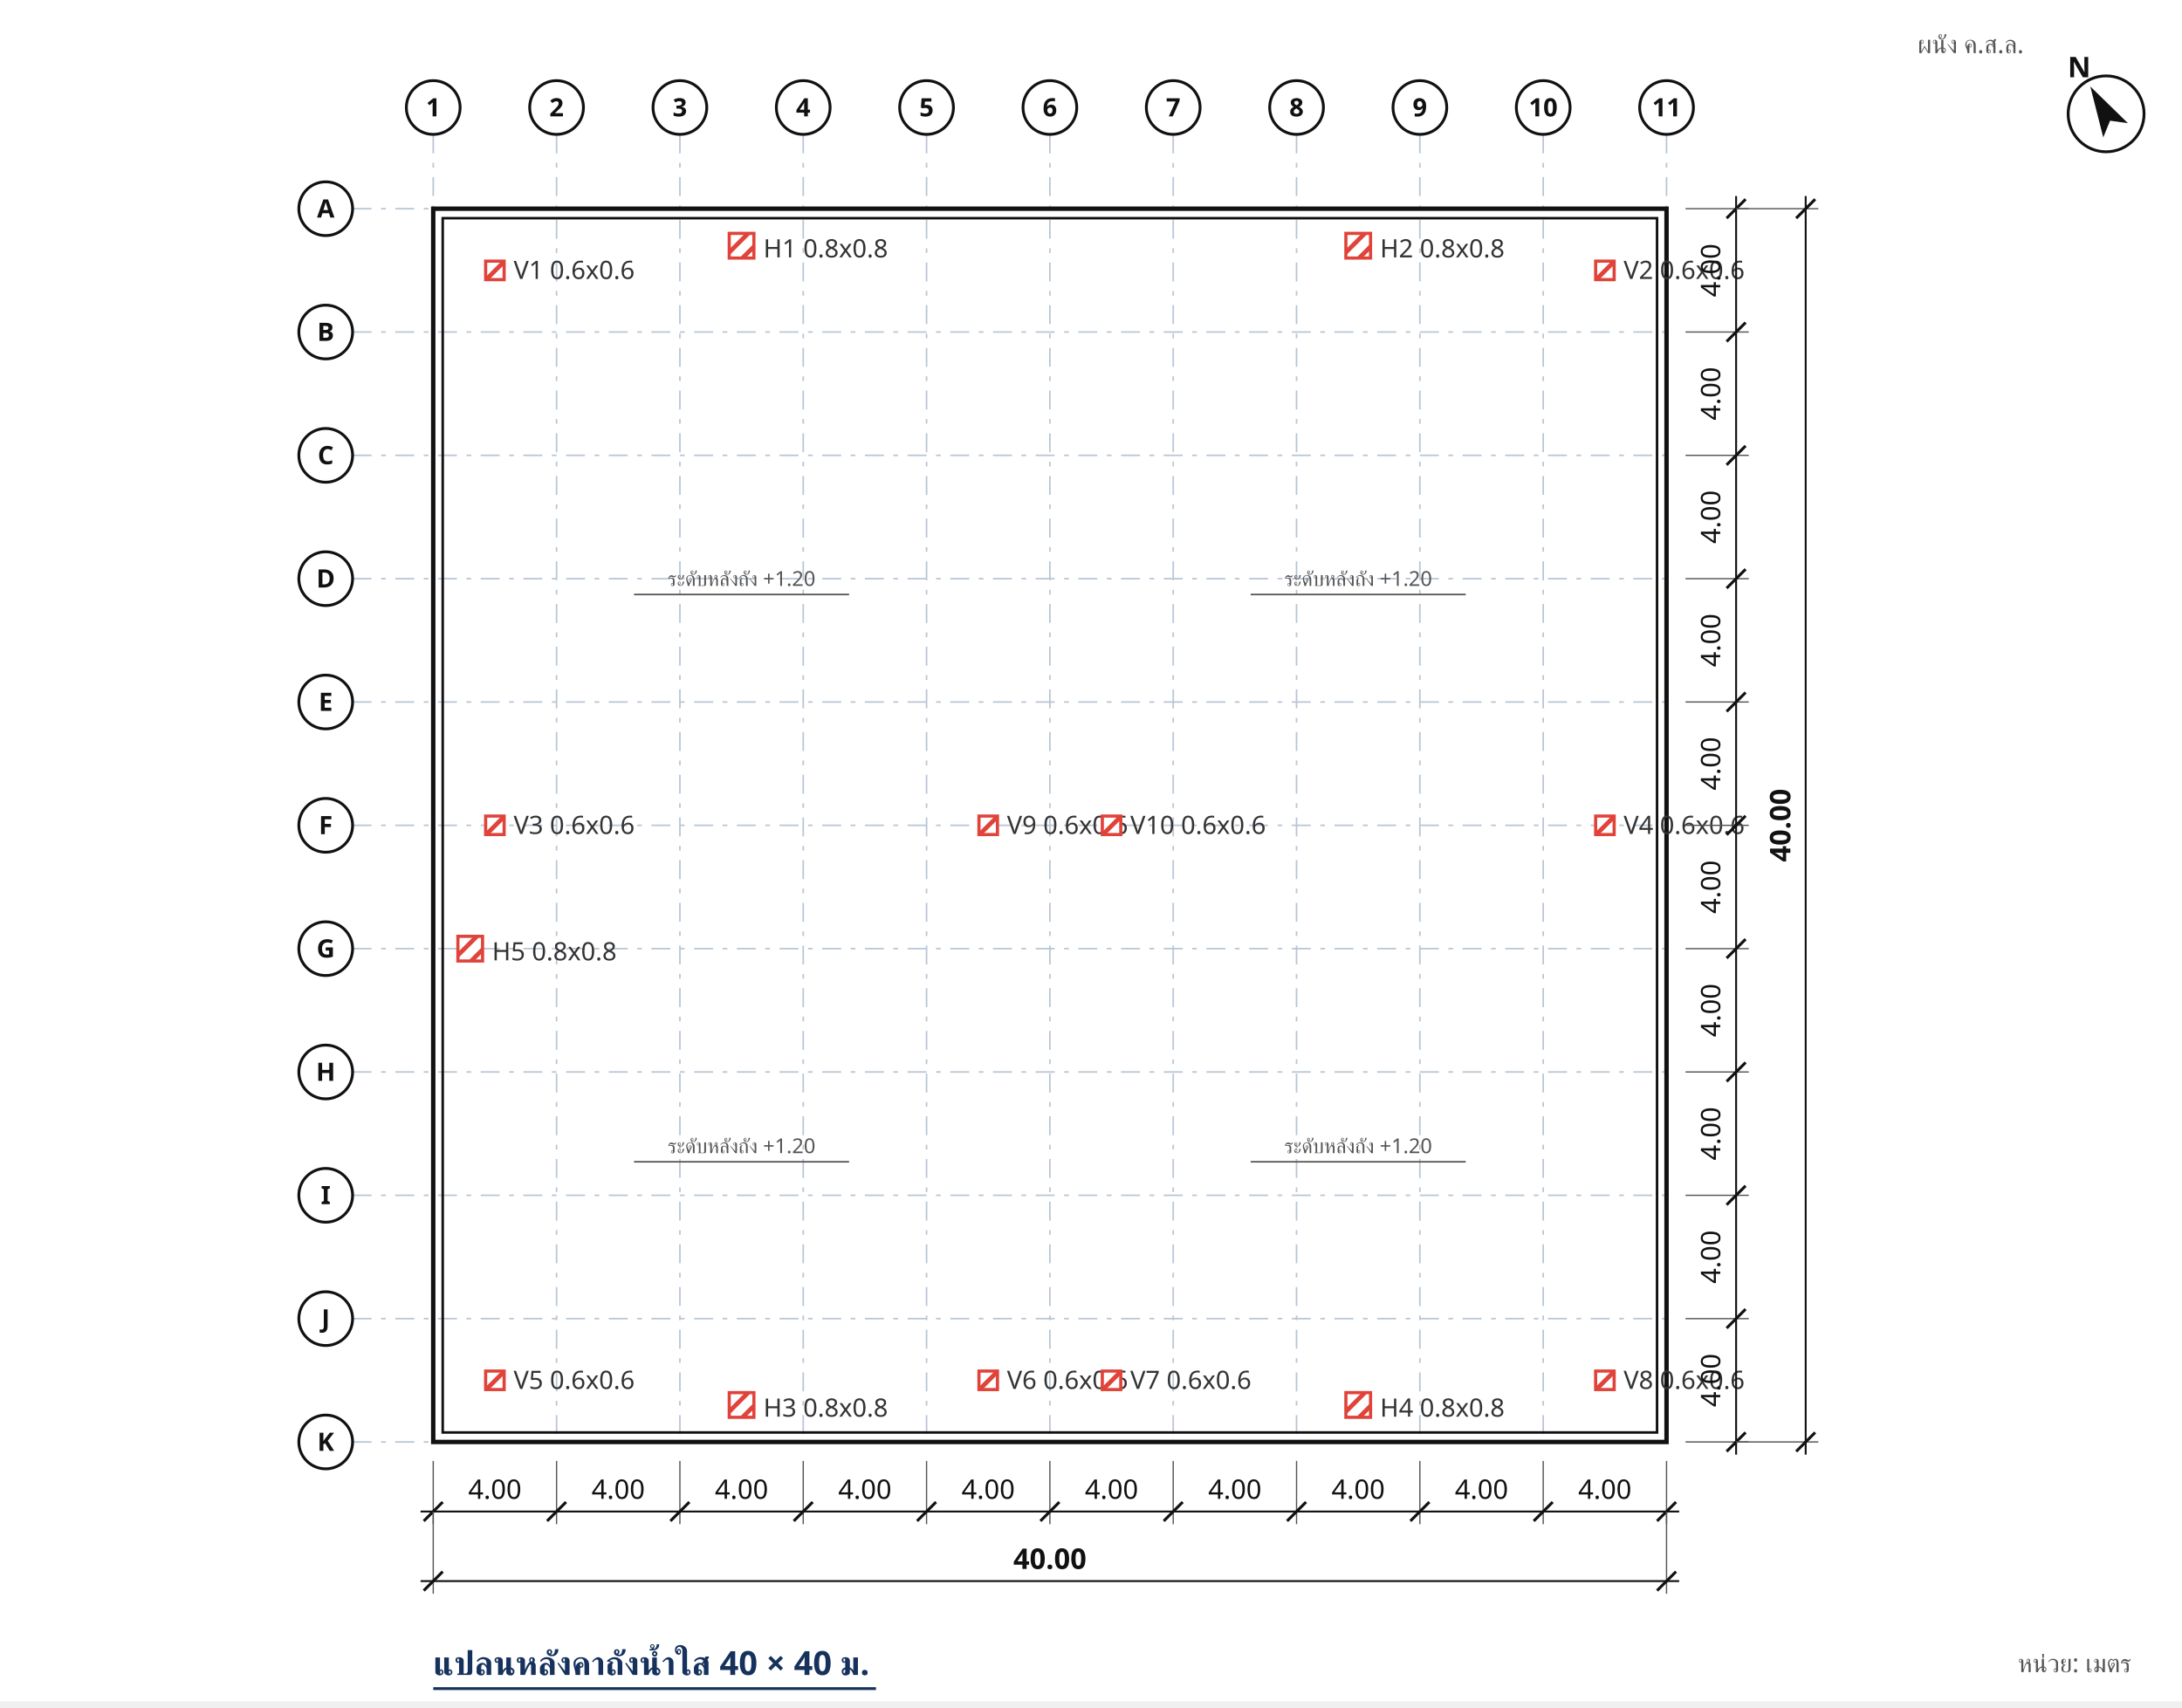
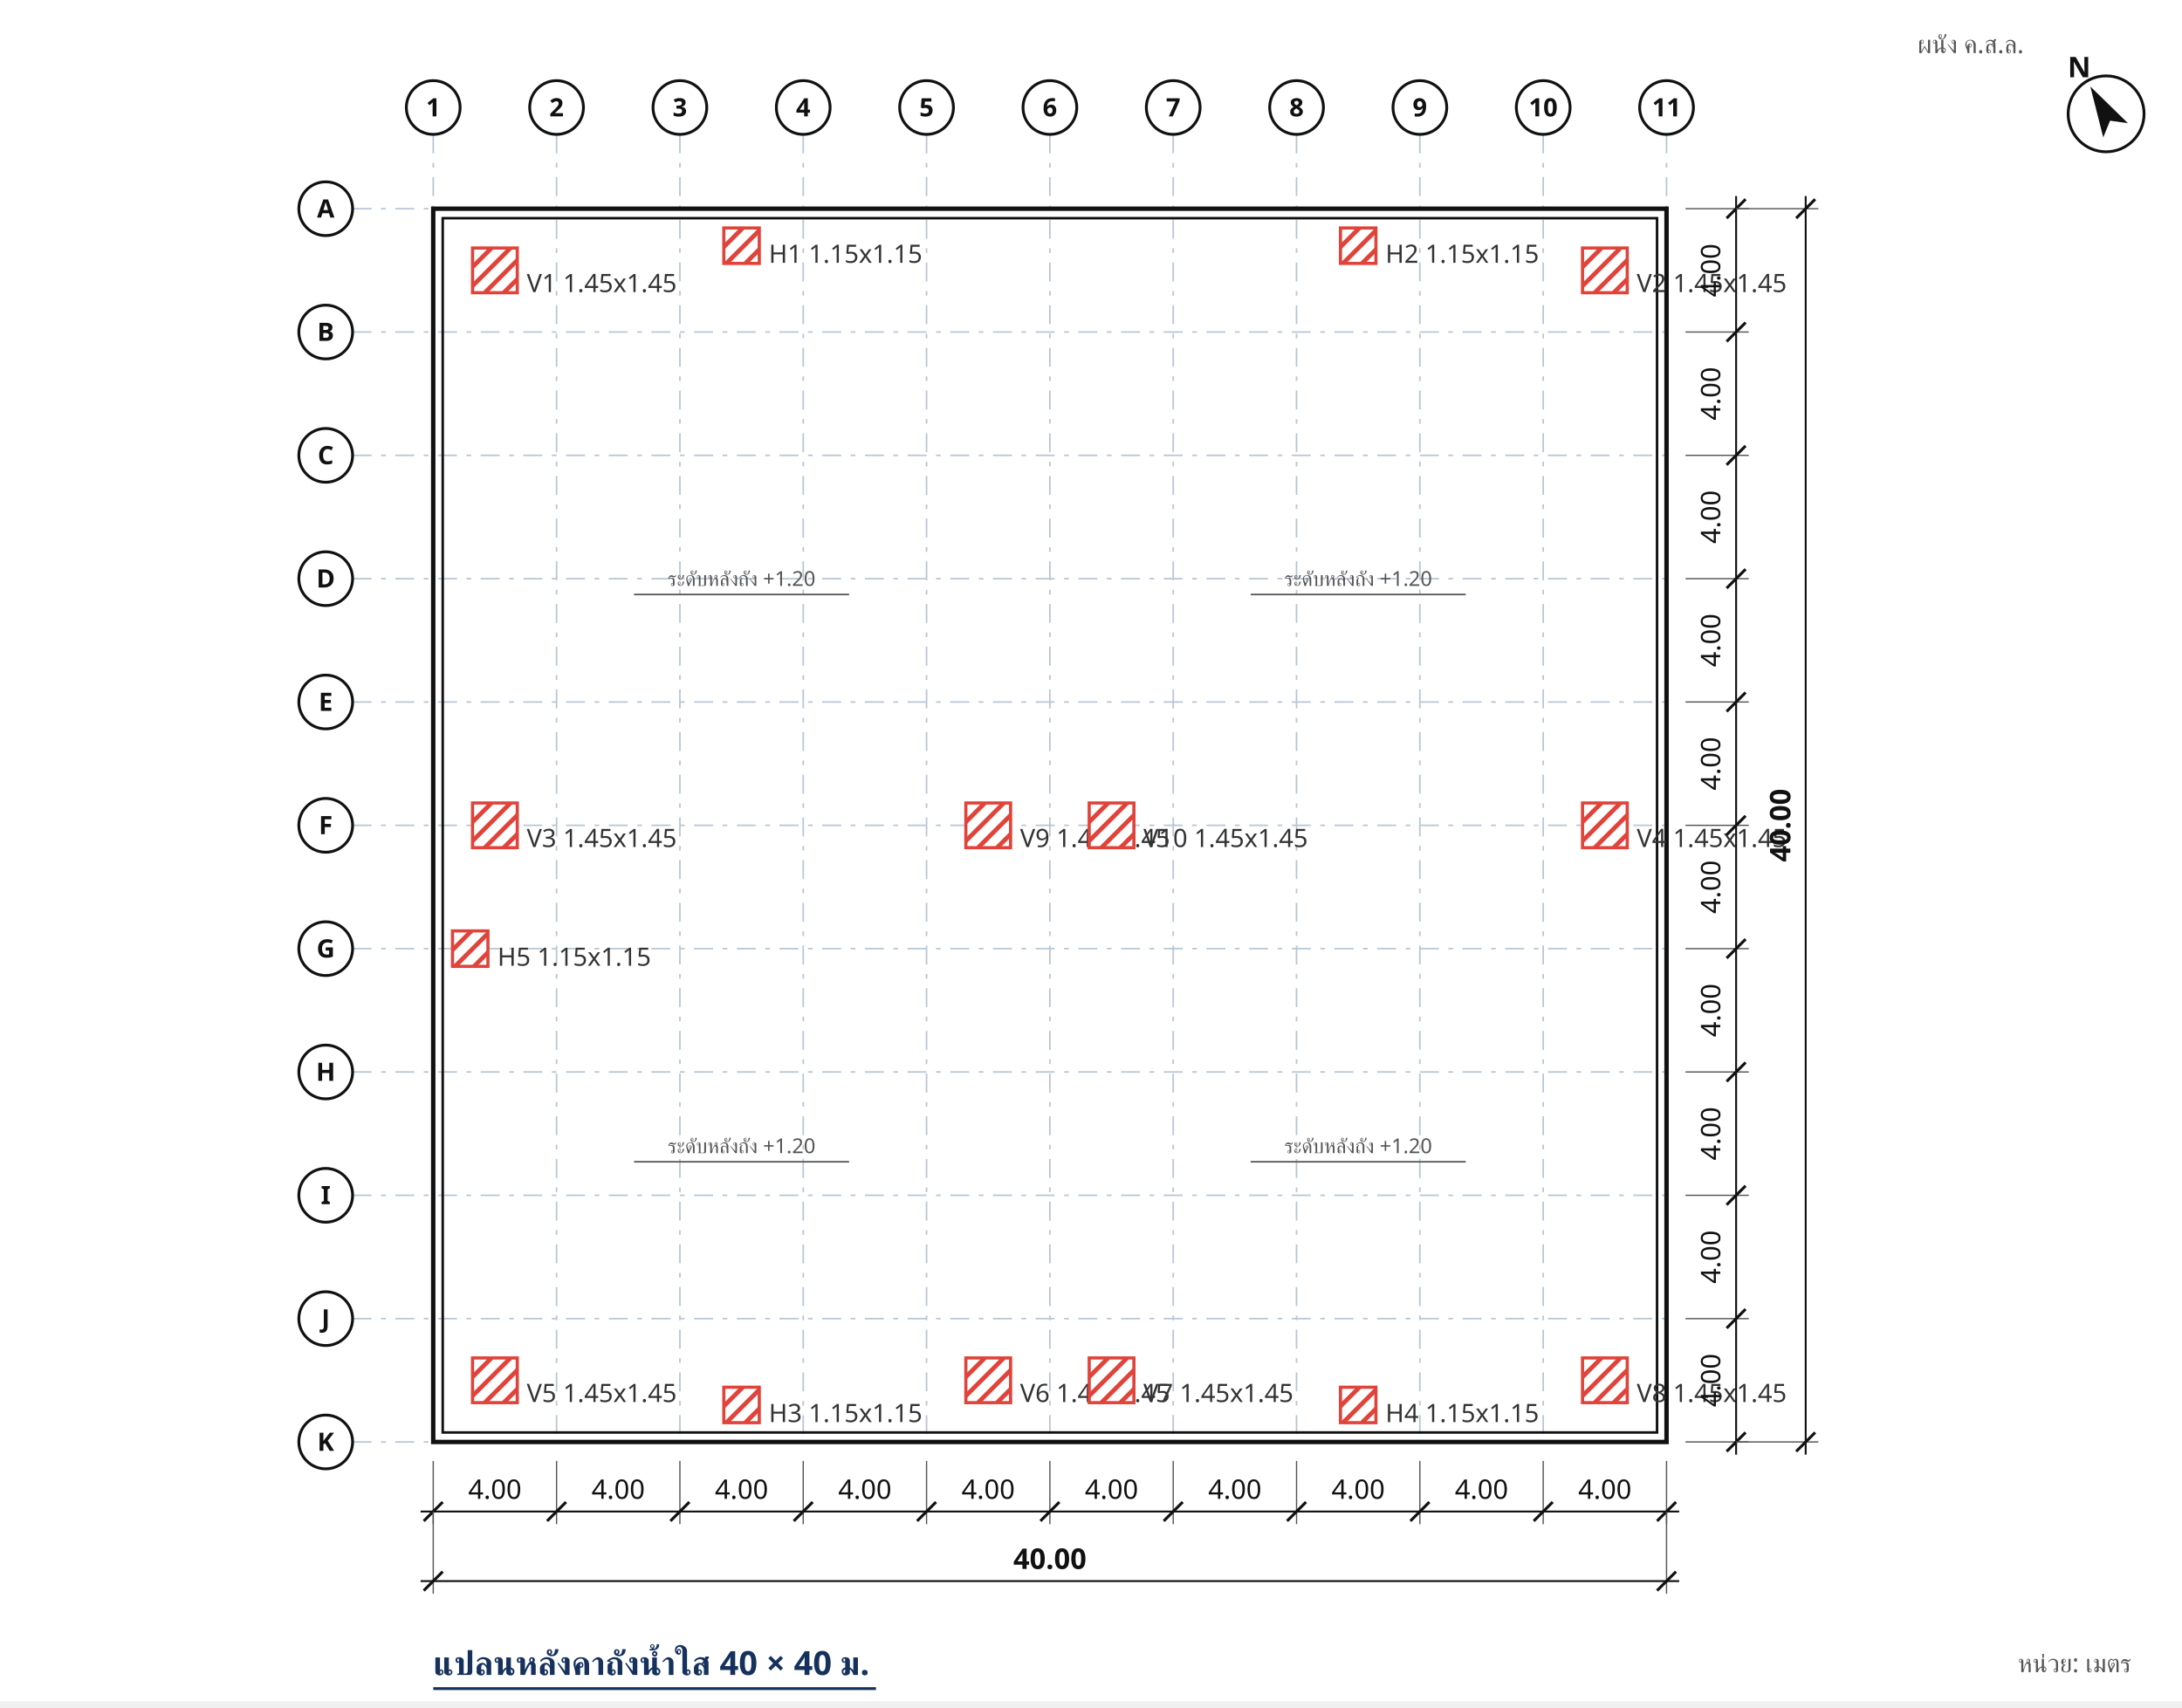
<svg xmlns="http://www.w3.org/2000/svg" width="690" height="540" viewBox="0 0 690 540" font-family="Sarabun, Tahoma, sans-serif">
  <rect x="0" y="0" width="690" height="538" fill="#FFFFFF" stroke="none" stroke-width="1" />
  <line x1="137" y1="42.5" x2="137" y2="456" stroke="#B9C6D6" stroke-width="0.5" stroke-dasharray="6 3 1.5 3" />
  <circle cx="137" cy="34" r="8.5" fill="#FFFFFF" stroke="#111111" stroke-width="0.9" />
  <text x="137" y="36.8" font-size="8" fill="#111111" text-anchor="middle" font-weight="bold">1</text>
  <line x1="176" y1="42.5" x2="176" y2="456" stroke="#B9C6D6" stroke-width="0.5" stroke-dasharray="6 3 1.5 3" />
  <circle cx="176" cy="34" r="8.5" fill="#FFFFFF" stroke="#111111" stroke-width="0.9" />
  <text x="176" y="36.8" font-size="8" fill="#111111" text-anchor="middle" font-weight="bold">2</text>
  <line x1="215" y1="42.5" x2="215" y2="456" stroke="#B9C6D6" stroke-width="0.5" stroke-dasharray="6 3 1.5 3" />
  <circle cx="215" cy="34" r="8.5" fill="#FFFFFF" stroke="#111111" stroke-width="0.9" />
  <text x="215" y="36.8" font-size="8" fill="#111111" text-anchor="middle" font-weight="bold">3</text>
  <line x1="254" y1="42.5" x2="254" y2="456" stroke="#B9C6D6" stroke-width="0.5" stroke-dasharray="6 3 1.5 3" />
  <circle cx="254" cy="34" r="8.5" fill="#FFFFFF" stroke="#111111" stroke-width="0.9" />
  <text x="254" y="36.8" font-size="8" fill="#111111" text-anchor="middle" font-weight="bold">4</text>
  <line x1="293" y1="42.5" x2="293" y2="456" stroke="#B9C6D6" stroke-width="0.5" stroke-dasharray="6 3 1.5 3" />
  <circle cx="293" cy="34" r="8.5" fill="#FFFFFF" stroke="#111111" stroke-width="0.9" />
  <text x="293" y="36.8" font-size="8" fill="#111111" text-anchor="middle" font-weight="bold">5</text>
  <line x1="332" y1="42.5" x2="332" y2="456" stroke="#B9C6D6" stroke-width="0.5" stroke-dasharray="6 3 1.5 3" />
  <circle cx="332" cy="34" r="8.5" fill="#FFFFFF" stroke="#111111" stroke-width="0.9" />
  <text x="332" y="36.8" font-size="8" fill="#111111" text-anchor="middle" font-weight="bold">6</text>
  <line x1="371" y1="42.5" x2="371" y2="456" stroke="#B9C6D6" stroke-width="0.5" stroke-dasharray="6 3 1.5 3" />
  <circle cx="371" cy="34" r="8.5" fill="#FFFFFF" stroke="#111111" stroke-width="0.9" />
  <text x="371" y="36.8" font-size="8" fill="#111111" text-anchor="middle" font-weight="bold">7</text>
  <line x1="410" y1="42.5" x2="410" y2="456" stroke="#B9C6D6" stroke-width="0.5" stroke-dasharray="6 3 1.5 3" />
  <circle cx="410" cy="34" r="8.5" fill="#FFFFFF" stroke="#111111" stroke-width="0.9" />
  <text x="410" y="36.8" font-size="8" fill="#111111" text-anchor="middle" font-weight="bold">8</text>
  <line x1="449" y1="42.5" x2="449" y2="456" stroke="#B9C6D6" stroke-width="0.5" stroke-dasharray="6 3 1.5 3" />
  <circle cx="449" cy="34" r="8.5" fill="#FFFFFF" stroke="#111111" stroke-width="0.9" />
  <text x="449" y="36.8" font-size="8" fill="#111111" text-anchor="middle" font-weight="bold">9</text>
  <line x1="488" y1="42.5" x2="488" y2="456" stroke="#B9C6D6" stroke-width="0.5" stroke-dasharray="6 3 1.5 3" />
  <circle cx="488" cy="34" r="8.5" fill="#FFFFFF" stroke="#111111" stroke-width="0.9" />
  <text x="488" y="36.8" font-size="8" fill="#111111" text-anchor="middle" font-weight="bold">10</text>
  <line x1="527" y1="42.5" x2="527" y2="456" stroke="#B9C6D6" stroke-width="0.5" stroke-dasharray="6 3 1.5 3" />
  <circle cx="527" cy="34" r="8.5" fill="#FFFFFF" stroke="#111111" stroke-width="0.9" />
  <text x="527" y="36.8" font-size="8" fill="#111111" text-anchor="middle" font-weight="bold">11</text>
  <line x1="111.5" y1="66" x2="527" y2="66" stroke="#B9C6D6" stroke-width="0.5" stroke-dasharray="6 3 1.5 3" />
  <circle cx="103" cy="66" r="8.5" fill="#FFFFFF" stroke="#111111" stroke-width="0.9" />
  <text x="103" y="68.8" font-size="8" fill="#111111" text-anchor="middle" font-weight="bold">A</text>
  <line x1="111.5" y1="105" x2="527" y2="105" stroke="#B9C6D6" stroke-width="0.5" stroke-dasharray="6 3 1.5 3" />
  <circle cx="103" cy="105" r="8.5" fill="#FFFFFF" stroke="#111111" stroke-width="0.9" />
  <text x="103" y="107.8" font-size="8" fill="#111111" text-anchor="middle" font-weight="bold">B</text>
  <line x1="111.5" y1="144" x2="527" y2="144" stroke="#B9C6D6" stroke-width="0.5" stroke-dasharray="6 3 1.5 3" />
  <circle cx="103" cy="144" r="8.5" fill="#FFFFFF" stroke="#111111" stroke-width="0.9" />
  <text x="103" y="146.8" font-size="8" fill="#111111" text-anchor="middle" font-weight="bold">C</text>
  <line x1="111.5" y1="183" x2="527" y2="183" stroke="#B9C6D6" stroke-width="0.5" stroke-dasharray="6 3 1.5 3" />
  <circle cx="103" cy="183" r="8.5" fill="#FFFFFF" stroke="#111111" stroke-width="0.9" />
  <text x="103" y="185.8" font-size="8" fill="#111111" text-anchor="middle" font-weight="bold">D</text>
  <line x1="111.5" y1="222" x2="527" y2="222" stroke="#B9C6D6" stroke-width="0.5" stroke-dasharray="6 3 1.5 3" />
  <circle cx="103" cy="222" r="8.5" fill="#FFFFFF" stroke="#111111" stroke-width="0.9" />
  <text x="103" y="224.8" font-size="8" fill="#111111" text-anchor="middle" font-weight="bold">E</text>
  <line x1="111.5" y1="261" x2="527" y2="261" stroke="#B9C6D6" stroke-width="0.5" stroke-dasharray="6 3 1.5 3" />
  <circle cx="103" cy="261" r="8.5" fill="#FFFFFF" stroke="#111111" stroke-width="0.9" />
  <text x="103" y="263.8" font-size="8" fill="#111111" text-anchor="middle" font-weight="bold">F</text>
  <line x1="111.5" y1="300" x2="527" y2="300" stroke="#B9C6D6" stroke-width="0.5" stroke-dasharray="6 3 1.5 3" />
  <circle cx="103" cy="300" r="8.5" fill="#FFFFFF" stroke="#111111" stroke-width="0.9" />
  <text x="103" y="302.8" font-size="8" fill="#111111" text-anchor="middle" font-weight="bold">G</text>
  <line x1="111.5" y1="339" x2="527" y2="339" stroke="#B9C6D6" stroke-width="0.5" stroke-dasharray="6 3 1.5 3" />
  <circle cx="103" cy="339" r="8.5" fill="#FFFFFF" stroke="#111111" stroke-width="0.9" />
  <text x="103" y="341.8" font-size="8" fill="#111111" text-anchor="middle" font-weight="bold">H</text>
  <line x1="111.5" y1="378" x2="527" y2="378" stroke="#B9C6D6" stroke-width="0.5" stroke-dasharray="6 3 1.5 3" />
  <circle cx="103" cy="378" r="8.5" fill="#FFFFFF" stroke="#111111" stroke-width="0.9" />
  <text x="103" y="380.8" font-size="8" fill="#111111" text-anchor="middle" font-weight="bold">I</text>
  <line x1="111.5" y1="417" x2="527" y2="417" stroke="#B9C6D6" stroke-width="0.5" stroke-dasharray="6 3 1.5 3" />
  <circle cx="103" cy="417" r="8.5" fill="#FFFFFF" stroke="#111111" stroke-width="0.9" />
  <text x="103" y="419.8" font-size="8" fill="#111111" text-anchor="middle" font-weight="bold">J</text>
  <line x1="111.5" y1="456" x2="527" y2="456" stroke="#B9C6D6" stroke-width="0.5" stroke-dasharray="6 3 1.5 3" />
  <circle cx="103" cy="456" r="8.5" fill="#FFFFFF" stroke="#111111" stroke-width="0.9" />
  <text x="103" y="458.8" font-size="8" fill="#111111" text-anchor="middle" font-weight="bold">K</text>
  <rect x="137" y="66" width="390" height="390" fill="none" stroke="#111111" stroke-width="1.4" />
  <rect x="140" y="69" width="384" height="384" fill="none" stroke="#111111" stroke-width="0.8" />
  <line x1="200.5" y1="188" x2="268.5" y2="188" stroke="#555555" stroke-width="0.5" />
  <text x="234.5" y="185.28" font-size="6.5" fill="#555555" text-anchor="middle">ระดับหลังถัง +1.20</text>
  <line x1="395.5" y1="188" x2="463.5" y2="188" stroke="#555555" stroke-width="0.5" />
  <text x="429.5" y="185.28" font-size="6.5" fill="#555555" text-anchor="middle">ระดับหลังถัง +1.20</text>
  <line x1="200.5" y1="367.4" x2="268.5" y2="367.4" stroke="#555555" stroke-width="0.5" />
  <text x="234.5" y="364.67" font-size="6.5" fill="#555555" text-anchor="middle">ระดับหลังถัง +1.20</text>
  <line x1="395.5" y1="367.4" x2="463.5" y2="367.4" stroke="#555555" stroke-width="0.5" />
  <text x="429.5" y="364.67" font-size="6.5" fill="#555555" text-anchor="middle">ระดับหลังถัง +1.20</text>
-   <rect x="153.57" y="82.58" width="5.85" height="5.85" fill="#FFFFFF" stroke="none" stroke-width="1" />
+   <rect x="149.43" y="78.43" width="14.14" height="14.14" fill="#FFFFFF" stroke="none" stroke-width="1" />
  <clipPath id="h1">
-     <rect x="153.57" y="82.58" width="5.85" height="5.85" />
+     <rect x="149.43" y="78.43" width="14.14" height="14.14" />
  </clipPath>
  <g clip-path="url(#h1)">
-     <line x1="147.72" y1="88.42" x2="153.57" y2="82.58" stroke="#E0433A" stroke-width="1.4" />
-     <line x1="153.72" y1="88.42" x2="159.57" y2="82.58" stroke="#E0433A" stroke-width="1.4" />
-   </g>
-   <rect x="153.57" y="82.58" width="5.85" height="5.85" fill="none" stroke="#E0433A" stroke-width="1" />
-   <text x="162.42" y="88.22" font-size="8" fill="#333333" text-anchor="start">V1 0.6x0.6</text>
-   <rect x="504.58" y="82.58" width="5.85" height="5.85" fill="#FFFFFF" stroke="none" stroke-width="1" />
+     <line x1="135.29" y1="92.57" x2="149.43" y2="78.43" stroke="#E0433A" stroke-width="1.4" />
+     <line x1="141.29" y1="92.57" x2="155.43" y2="78.43" stroke="#E0433A" stroke-width="1.4" />
+     <line x1="147.29" y1="92.57" x2="161.43" y2="78.43" stroke="#E0433A" stroke-width="1.4" />
+     <line x1="153.29" y1="92.57" x2="167.43" y2="78.43" stroke="#E0433A" stroke-width="1.4" />
+     <line x1="159.29" y1="92.57" x2="173.43" y2="78.43" stroke="#E0433A" stroke-width="1.4" />
+   </g>
+   <rect x="149.43" y="78.43" width="14.14" height="14.14" fill="none" stroke="#E0433A" stroke-width="1" />
+   <text x="166.57" y="92.37" font-size="8" fill="#333333" text-anchor="start">V1 1.45x1.45</text>
+   <rect x="500.43" y="78.43" width="14.14" height="14.14" fill="#FFFFFF" stroke="none" stroke-width="1" />
  <clipPath id="h2">
-     <rect x="504.58" y="82.58" width="5.85" height="5.85" />
+     <rect x="500.43" y="78.43" width="14.14" height="14.14" />
  </clipPath>
  <g clip-path="url(#h2)">
-     <line x1="498.73" y1="88.42" x2="504.58" y2="82.58" stroke="#E0433A" stroke-width="1.4" />
-     <line x1="504.73" y1="88.42" x2="510.58" y2="82.58" stroke="#E0433A" stroke-width="1.4" />
-   </g>
-   <rect x="504.58" y="82.58" width="5.85" height="5.85" fill="none" stroke="#E0433A" stroke-width="1" />
-   <text x="513.43" y="88.22" font-size="8" fill="#333333" text-anchor="start">V2 0.6x0.6</text>
-   <rect x="153.57" y="258.07" width="5.85" height="5.85" fill="#FFFFFF" stroke="none" stroke-width="1" />
+     <line x1="486.29" y1="92.57" x2="500.43" y2="78.43" stroke="#E0433A" stroke-width="1.4" />
+     <line x1="492.29" y1="92.57" x2="506.43" y2="78.43" stroke="#E0433A" stroke-width="1.4" />
+     <line x1="498.29" y1="92.57" x2="512.43" y2="78.43" stroke="#E0433A" stroke-width="1.4" />
+     <line x1="504.29" y1="92.57" x2="518.43" y2="78.43" stroke="#E0433A" stroke-width="1.4" />
+     <line x1="510.29" y1="92.57" x2="524.43" y2="78.43" stroke="#E0433A" stroke-width="1.4" />
+   </g>
+   <rect x="500.43" y="78.43" width="14.14" height="14.14" fill="none" stroke="#E0433A" stroke-width="1" />
+   <text x="517.57" y="92.37" font-size="8" fill="#333333" text-anchor="start">V2 1.45x1.45</text>
+   <rect x="149.43" y="253.93" width="14.14" height="14.14" fill="#FFFFFF" stroke="none" stroke-width="1" />
  <clipPath id="h3">
-     <rect x="153.57" y="258.07" width="5.85" height="5.85" />
+     <rect x="149.43" y="253.93" width="14.14" height="14.14" />
  </clipPath>
  <g clip-path="url(#h3)">
-     <line x1="147.72" y1="263.93" x2="153.57" y2="258.07" stroke="#E0433A" stroke-width="1.4" />
-     <line x1="153.72" y1="263.93" x2="159.57" y2="258.07" stroke="#E0433A" stroke-width="1.4" />
-   </g>
-   <rect x="153.57" y="258.07" width="5.85" height="5.85" fill="none" stroke="#E0433A" stroke-width="1" />
-   <text x="162.42" y="263.73" font-size="8" fill="#333333" text-anchor="start">V3 0.6x0.6</text>
-   <rect x="504.58" y="258.07" width="5.85" height="5.85" fill="#FFFFFF" stroke="none" stroke-width="1" />
+     <line x1="135.29" y1="268.07" x2="149.43" y2="253.93" stroke="#E0433A" stroke-width="1.4" />
+     <line x1="141.29" y1="268.07" x2="155.43" y2="253.93" stroke="#E0433A" stroke-width="1.4" />
+     <line x1="147.29" y1="268.07" x2="161.43" y2="253.93" stroke="#E0433A" stroke-width="1.4" />
+     <line x1="153.29" y1="268.07" x2="167.43" y2="253.93" stroke="#E0433A" stroke-width="1.4" />
+     <line x1="159.29" y1="268.07" x2="173.43" y2="253.93" stroke="#E0433A" stroke-width="1.4" />
+   </g>
+   <rect x="149.43" y="253.93" width="14.14" height="14.14" fill="none" stroke="#E0433A" stroke-width="1" />
+   <text x="166.57" y="267.87" font-size="8" fill="#333333" text-anchor="start">V3 1.45x1.45</text>
+   <rect x="500.43" y="253.93" width="14.14" height="14.14" fill="#FFFFFF" stroke="none" stroke-width="1" />
  <clipPath id="h4">
-     <rect x="504.58" y="258.07" width="5.85" height="5.85" />
+     <rect x="500.43" y="253.93" width="14.14" height="14.14" />
  </clipPath>
  <g clip-path="url(#h4)">
-     <line x1="498.73" y1="263.93" x2="504.58" y2="258.07" stroke="#E0433A" stroke-width="1.4" />
-     <line x1="504.73" y1="263.93" x2="510.58" y2="258.07" stroke="#E0433A" stroke-width="1.4" />
-   </g>
-   <rect x="504.58" y="258.07" width="5.85" height="5.85" fill="none" stroke="#E0433A" stroke-width="1" />
-   <text x="513.43" y="263.73" font-size="8" fill="#333333" text-anchor="start">V4 0.6x0.6</text>
-   <rect x="153.57" y="433.58" width="5.85" height="5.85" fill="#FFFFFF" stroke="none" stroke-width="1" />
+     <line x1="486.29" y1="268.07" x2="500.43" y2="253.93" stroke="#E0433A" stroke-width="1.4" />
+     <line x1="492.29" y1="268.07" x2="506.43" y2="253.93" stroke="#E0433A" stroke-width="1.4" />
+     <line x1="498.29" y1="268.07" x2="512.43" y2="253.93" stroke="#E0433A" stroke-width="1.4" />
+     <line x1="504.29" y1="268.07" x2="518.43" y2="253.93" stroke="#E0433A" stroke-width="1.4" />
+     <line x1="510.29" y1="268.07" x2="524.43" y2="253.93" stroke="#E0433A" stroke-width="1.4" />
+   </g>
+   <rect x="500.43" y="253.93" width="14.14" height="14.14" fill="none" stroke="#E0433A" stroke-width="1" />
+   <text x="517.57" y="267.87" font-size="8" fill="#333333" text-anchor="start">V4 1.45x1.45</text>
+   <rect x="149.43" y="429.43" width="14.14" height="14.14" fill="#FFFFFF" stroke="none" stroke-width="1" />
  <clipPath id="h5">
-     <rect x="153.57" y="433.58" width="5.85" height="5.85" />
+     <rect x="149.43" y="429.43" width="14.14" height="14.14" />
  </clipPath>
  <g clip-path="url(#h5)">
-     <line x1="147.72" y1="439.43" x2="153.57" y2="433.58" stroke="#E0433A" stroke-width="1.4" />
-     <line x1="153.72" y1="439.43" x2="159.57" y2="433.58" stroke="#E0433A" stroke-width="1.4" />
-   </g>
-   <rect x="153.57" y="433.58" width="5.85" height="5.85" fill="none" stroke="#E0433A" stroke-width="1" />
-   <text x="162.42" y="439.23" font-size="8" fill="#333333" text-anchor="start">V5 0.6x0.6</text>
-   <rect x="309.57" y="433.58" width="5.85" height="5.85" fill="#FFFFFF" stroke="none" stroke-width="1" />
+     <line x1="135.29" y1="443.57" x2="149.43" y2="429.43" stroke="#E0433A" stroke-width="1.4" />
+     <line x1="141.29" y1="443.57" x2="155.43" y2="429.43" stroke="#E0433A" stroke-width="1.4" />
+     <line x1="147.29" y1="443.57" x2="161.43" y2="429.43" stroke="#E0433A" stroke-width="1.4" />
+     <line x1="153.29" y1="443.57" x2="167.43" y2="429.43" stroke="#E0433A" stroke-width="1.4" />
+     <line x1="159.29" y1="443.57" x2="173.43" y2="429.43" stroke="#E0433A" stroke-width="1.4" />
+   </g>
+   <rect x="149.43" y="429.43" width="14.14" height="14.14" fill="none" stroke="#E0433A" stroke-width="1" />
+   <text x="166.57" y="443.37" font-size="8" fill="#333333" text-anchor="start">V5 1.45x1.45</text>
+   <rect x="305.43" y="429.43" width="14.14" height="14.14" fill="#FFFFFF" stroke="none" stroke-width="1" />
  <clipPath id="h6">
-     <rect x="309.57" y="433.58" width="5.85" height="5.85" />
+     <rect x="305.43" y="429.43" width="14.14" height="14.14" />
  </clipPath>
  <g clip-path="url(#h6)">
-     <line x1="303.72" y1="439.43" x2="309.57" y2="433.58" stroke="#E0433A" stroke-width="1.4" />
-     <line x1="309.72" y1="439.43" x2="315.57" y2="433.58" stroke="#E0433A" stroke-width="1.4" />
-   </g>
-   <rect x="309.57" y="433.58" width="5.85" height="5.85" fill="none" stroke="#E0433A" stroke-width="1" />
-   <text x="318.43" y="439.23" font-size="8" fill="#333333" text-anchor="start">V6 0.6x0.6</text>
-   <rect x="348.57" y="433.58" width="5.85" height="5.85" fill="#FFFFFF" stroke="none" stroke-width="1" />
+     <line x1="291.29" y1="443.57" x2="305.43" y2="429.43" stroke="#E0433A" stroke-width="1.4" />
+     <line x1="297.29" y1="443.57" x2="311.43" y2="429.43" stroke="#E0433A" stroke-width="1.4" />
+     <line x1="303.29" y1="443.57" x2="317.43" y2="429.43" stroke="#E0433A" stroke-width="1.4" />
+     <line x1="309.29" y1="443.57" x2="323.43" y2="429.43" stroke="#E0433A" stroke-width="1.4" />
+     <line x1="315.29" y1="443.57" x2="329.43" y2="429.43" stroke="#E0433A" stroke-width="1.4" />
+   </g>
+   <rect x="305.43" y="429.43" width="14.14" height="14.14" fill="none" stroke="#E0433A" stroke-width="1" />
+   <text x="322.57" y="443.37" font-size="8" fill="#333333" text-anchor="start">V6 1.45x1.45</text>
+   <rect x="344.43" y="429.43" width="14.14" height="14.14" fill="#FFFFFF" stroke="none" stroke-width="1" />
  <clipPath id="h7">
-     <rect x="348.57" y="433.58" width="5.85" height="5.85" />
+     <rect x="344.43" y="429.43" width="14.14" height="14.14" />
  </clipPath>
  <g clip-path="url(#h7)">
-     <line x1="342.72" y1="439.43" x2="348.57" y2="433.58" stroke="#E0433A" stroke-width="1.4" />
-     <line x1="348.72" y1="439.43" x2="354.57" y2="433.58" stroke="#E0433A" stroke-width="1.4" />
-   </g>
-   <rect x="348.57" y="433.58" width="5.85" height="5.85" fill="none" stroke="#E0433A" stroke-width="1" />
-   <text x="357.43" y="439.23" font-size="8" fill="#333333" text-anchor="start">V7 0.6x0.6</text>
-   <rect x="504.58" y="433.58" width="5.85" height="5.85" fill="#FFFFFF" stroke="none" stroke-width="1" />
+     <line x1="330.29" y1="443.57" x2="344.43" y2="429.43" stroke="#E0433A" stroke-width="1.4" />
+     <line x1="336.29" y1="443.57" x2="350.43" y2="429.43" stroke="#E0433A" stroke-width="1.4" />
+     <line x1="342.29" y1="443.57" x2="356.43" y2="429.43" stroke="#E0433A" stroke-width="1.4" />
+     <line x1="348.29" y1="443.57" x2="362.43" y2="429.43" stroke="#E0433A" stroke-width="1.4" />
+     <line x1="354.29" y1="443.57" x2="368.43" y2="429.43" stroke="#E0433A" stroke-width="1.4" />
+   </g>
+   <rect x="344.43" y="429.43" width="14.14" height="14.14" fill="none" stroke="#E0433A" stroke-width="1" />
+   <text x="361.57" y="443.37" font-size="8" fill="#333333" text-anchor="start">V7 1.45x1.45</text>
+   <rect x="500.43" y="429.43" width="14.14" height="14.14" fill="#FFFFFF" stroke="none" stroke-width="1" />
  <clipPath id="h8">
-     <rect x="504.58" y="433.58" width="5.85" height="5.85" />
+     <rect x="500.43" y="429.43" width="14.14" height="14.14" />
  </clipPath>
  <g clip-path="url(#h8)">
-     <line x1="498.73" y1="439.43" x2="504.58" y2="433.58" stroke="#E0433A" stroke-width="1.4" />
-     <line x1="504.73" y1="439.43" x2="510.58" y2="433.58" stroke="#E0433A" stroke-width="1.4" />
-   </g>
-   <rect x="504.58" y="433.58" width="5.85" height="5.85" fill="none" stroke="#E0433A" stroke-width="1" />
-   <text x="513.43" y="439.23" font-size="8" fill="#333333" text-anchor="start">V8 0.6x0.6</text>
-   <rect x="309.57" y="258.07" width="5.85" height="5.85" fill="#FFFFFF" stroke="none" stroke-width="1" />
+     <line x1="486.29" y1="443.57" x2="500.43" y2="429.43" stroke="#E0433A" stroke-width="1.4" />
+     <line x1="492.29" y1="443.57" x2="506.43" y2="429.43" stroke="#E0433A" stroke-width="1.4" />
+     <line x1="498.29" y1="443.57" x2="512.43" y2="429.43" stroke="#E0433A" stroke-width="1.4" />
+     <line x1="504.29" y1="443.57" x2="518.43" y2="429.43" stroke="#E0433A" stroke-width="1.4" />
+     <line x1="510.29" y1="443.57" x2="524.43" y2="429.43" stroke="#E0433A" stroke-width="1.4" />
+   </g>
+   <rect x="500.43" y="429.43" width="14.14" height="14.14" fill="none" stroke="#E0433A" stroke-width="1" />
+   <text x="517.57" y="443.37" font-size="8" fill="#333333" text-anchor="start">V8 1.45x1.45</text>
+   <rect x="305.43" y="253.93" width="14.14" height="14.14" fill="#FFFFFF" stroke="none" stroke-width="1" />
  <clipPath id="h9">
-     <rect x="309.57" y="258.07" width="5.85" height="5.85" />
+     <rect x="305.43" y="253.93" width="14.14" height="14.14" />
  </clipPath>
  <g clip-path="url(#h9)">
-     <line x1="303.72" y1="263.93" x2="309.57" y2="258.07" stroke="#E0433A" stroke-width="1.4" />
-     <line x1="309.72" y1="263.93" x2="315.57" y2="258.07" stroke="#E0433A" stroke-width="1.4" />
-   </g>
-   <rect x="309.57" y="258.07" width="5.85" height="5.85" fill="none" stroke="#E0433A" stroke-width="1" />
-   <text x="318.43" y="263.73" font-size="8" fill="#333333" text-anchor="start">V9 0.6x0.6</text>
-   <rect x="348.57" y="258.07" width="5.85" height="5.85" fill="#FFFFFF" stroke="none" stroke-width="1" />
+     <line x1="291.29" y1="268.07" x2="305.43" y2="253.93" stroke="#E0433A" stroke-width="1.4" />
+     <line x1="297.29" y1="268.07" x2="311.43" y2="253.93" stroke="#E0433A" stroke-width="1.4" />
+     <line x1="303.29" y1="268.07" x2="317.43" y2="253.93" stroke="#E0433A" stroke-width="1.4" />
+     <line x1="309.29" y1="268.07" x2="323.43" y2="253.93" stroke="#E0433A" stroke-width="1.4" />
+     <line x1="315.29" y1="268.07" x2="329.43" y2="253.93" stroke="#E0433A" stroke-width="1.4" />
+   </g>
+   <rect x="305.43" y="253.93" width="14.14" height="14.14" fill="none" stroke="#E0433A" stroke-width="1" />
+   <text x="322.57" y="267.87" font-size="8" fill="#333333" text-anchor="start">V9 1.45x1.45</text>
+   <rect x="344.43" y="253.93" width="14.14" height="14.14" fill="#FFFFFF" stroke="none" stroke-width="1" />
  <clipPath id="h10">
-     <rect x="348.57" y="258.07" width="5.85" height="5.85" />
+     <rect x="344.43" y="253.93" width="14.14" height="14.14" />
  </clipPath>
  <g clip-path="url(#h10)">
-     <line x1="342.72" y1="263.93" x2="348.57" y2="258.07" stroke="#E0433A" stroke-width="1.4" />
-     <line x1="348.72" y1="263.93" x2="354.57" y2="258.07" stroke="#E0433A" stroke-width="1.4" />
-   </g>
-   <rect x="348.57" y="258.07" width="5.85" height="5.85" fill="none" stroke="#E0433A" stroke-width="1" />
-   <text x="357.43" y="263.73" font-size="8" fill="#333333" text-anchor="start">V10 0.6x0.6</text>
-   <rect x="230.6" y="73.8" width="7.8" height="7.8" fill="#FFFFFF" stroke="none" stroke-width="1" />
+     <line x1="330.29" y1="268.07" x2="344.43" y2="253.93" stroke="#E0433A" stroke-width="1.4" />
+     <line x1="336.29" y1="268.07" x2="350.43" y2="253.93" stroke="#E0433A" stroke-width="1.4" />
+     <line x1="342.29" y1="268.07" x2="356.43" y2="253.93" stroke="#E0433A" stroke-width="1.4" />
+     <line x1="348.29" y1="268.07" x2="362.43" y2="253.93" stroke="#E0433A" stroke-width="1.4" />
+     <line x1="354.29" y1="268.07" x2="368.43" y2="253.93" stroke="#E0433A" stroke-width="1.4" />
+   </g>
+   <rect x="344.43" y="253.93" width="14.14" height="14.14" fill="none" stroke="#E0433A" stroke-width="1" />
+   <text x="361.57" y="267.87" font-size="8" fill="#333333" text-anchor="start">V10 1.45x1.45</text>
+   <rect x="228.89" y="72.09" width="11.21" height="11.21" fill="#FFFFFF" stroke="none" stroke-width="1" />
  <clipPath id="h11">
-     <rect x="230.6" y="73.8" width="7.8" height="7.8" />
+     <rect x="228.89" y="72.09" width="11.21" height="11.21" />
  </clipPath>
  <g clip-path="url(#h11)">
-     <line x1="222.8" y1="81.6" x2="230.6" y2="73.8" stroke="#E0433A" stroke-width="1.4" />
-     <line x1="228.8" y1="81.6" x2="236.6" y2="73.8" stroke="#E0433A" stroke-width="1.4" />
-     <line x1="234.8" y1="81.6" x2="242.6" y2="73.8" stroke="#E0433A" stroke-width="1.4" />
-   </g>
-   <rect x="230.6" y="73.8" width="7.8" height="7.8" fill="none" stroke="#E0433A" stroke-width="1" />
-   <text x="241.4" y="81.4" font-size="8" fill="#333333" text-anchor="start">H1 0.8x0.8</text>
-   <rect x="425.6" y="73.8" width="7.8" height="7.8" fill="#FFFFFF" stroke="none" stroke-width="1" />
+     <line x1="217.68" y1="83.31" x2="228.89" y2="72.09" stroke="#E0433A" stroke-width="1.4" />
+     <line x1="223.68" y1="83.31" x2="234.89" y2="72.09" stroke="#E0433A" stroke-width="1.4" />
+     <line x1="229.68" y1="83.31" x2="240.89" y2="72.09" stroke="#E0433A" stroke-width="1.4" />
+     <line x1="235.68" y1="83.31" x2="246.89" y2="72.09" stroke="#E0433A" stroke-width="1.4" />
+   </g>
+   <rect x="228.89" y="72.09" width="11.21" height="11.21" fill="none" stroke="#E0433A" stroke-width="1" />
+   <text x="243.11" y="83.11" font-size="8" fill="#333333" text-anchor="start">H1 1.15x1.15</text>
+   <rect x="423.89" y="72.09" width="11.21" height="11.21" fill="#FFFFFF" stroke="none" stroke-width="1" />
  <clipPath id="h12">
-     <rect x="425.6" y="73.8" width="7.8" height="7.8" />
+     <rect x="423.89" y="72.09" width="11.21" height="11.21" />
  </clipPath>
  <g clip-path="url(#h12)">
-     <line x1="417.8" y1="81.6" x2="425.6" y2="73.8" stroke="#E0433A" stroke-width="1.4" />
-     <line x1="423.8" y1="81.6" x2="431.6" y2="73.8" stroke="#E0433A" stroke-width="1.4" />
-     <line x1="429.8" y1="81.6" x2="437.6" y2="73.8" stroke="#E0433A" stroke-width="1.4" />
-   </g>
-   <rect x="425.6" y="73.8" width="7.8" height="7.8" fill="none" stroke="#E0433A" stroke-width="1" />
-   <text x="436.4" y="81.4" font-size="8" fill="#333333" text-anchor="start">H2 0.8x0.8</text>
-   <rect x="230.6" y="440.4" width="7.8" height="7.8" fill="#FFFFFF" stroke="none" stroke-width="1" />
+     <line x1="412.68" y1="83.31" x2="423.89" y2="72.09" stroke="#E0433A" stroke-width="1.4" />
+     <line x1="418.68" y1="83.31" x2="429.89" y2="72.09" stroke="#E0433A" stroke-width="1.4" />
+     <line x1="424.68" y1="83.31" x2="435.89" y2="72.09" stroke="#E0433A" stroke-width="1.4" />
+     <line x1="430.68" y1="83.31" x2="441.89" y2="72.09" stroke="#E0433A" stroke-width="1.4" />
+   </g>
+   <rect x="423.89" y="72.09" width="11.21" height="11.21" fill="none" stroke="#E0433A" stroke-width="1" />
+   <text x="438.11" y="83.11" font-size="8" fill="#333333" text-anchor="start">H2 1.15x1.15</text>
+   <rect x="228.89" y="438.69" width="11.21" height="11.21" fill="#FFFFFF" stroke="none" stroke-width="1" />
  <clipPath id="h13">
-     <rect x="230.6" y="440.4" width="7.8" height="7.8" />
+     <rect x="228.89" y="438.69" width="11.21" height="11.21" />
  </clipPath>
  <g clip-path="url(#h13)">
-     <line x1="222.8" y1="448.2" x2="230.6" y2="440.4" stroke="#E0433A" stroke-width="1.4" />
-     <line x1="228.8" y1="448.2" x2="236.6" y2="440.4" stroke="#E0433A" stroke-width="1.4" />
-     <line x1="234.8" y1="448.2" x2="242.6" y2="440.4" stroke="#E0433A" stroke-width="1.4" />
-   </g>
-   <rect x="230.6" y="440.4" width="7.8" height="7.8" fill="none" stroke="#E0433A" stroke-width="1" />
-   <text x="241.4" y="448" font-size="8" fill="#333333" text-anchor="start">H3 0.8x0.8</text>
-   <rect x="425.6" y="440.4" width="7.8" height="7.8" fill="#FFFFFF" stroke="none" stroke-width="1" />
+     <line x1="217.68" y1="449.91" x2="228.89" y2="438.69" stroke="#E0433A" stroke-width="1.4" />
+     <line x1="223.68" y1="449.91" x2="234.89" y2="438.69" stroke="#E0433A" stroke-width="1.4" />
+     <line x1="229.68" y1="449.91" x2="240.89" y2="438.69" stroke="#E0433A" stroke-width="1.4" />
+     <line x1="235.68" y1="449.91" x2="246.89" y2="438.69" stroke="#E0433A" stroke-width="1.4" />
+   </g>
+   <rect x="228.89" y="438.69" width="11.21" height="11.21" fill="none" stroke="#E0433A" stroke-width="1" />
+   <text x="243.11" y="449.71" font-size="8" fill="#333333" text-anchor="start">H3 1.15x1.15</text>
+   <rect x="423.89" y="438.69" width="11.21" height="11.21" fill="#FFFFFF" stroke="none" stroke-width="1" />
  <clipPath id="h14">
-     <rect x="425.6" y="440.4" width="7.8" height="7.8" />
+     <rect x="423.89" y="438.69" width="11.21" height="11.21" />
  </clipPath>
  <g clip-path="url(#h14)">
-     <line x1="417.8" y1="448.2" x2="425.6" y2="440.4" stroke="#E0433A" stroke-width="1.4" />
-     <line x1="423.8" y1="448.2" x2="431.6" y2="440.4" stroke="#E0433A" stroke-width="1.4" />
-     <line x1="429.8" y1="448.2" x2="437.6" y2="440.4" stroke="#E0433A" stroke-width="1.4" />
-   </g>
-   <rect x="425.6" y="440.4" width="7.8" height="7.8" fill="none" stroke="#E0433A" stroke-width="1" />
-   <text x="436.4" y="448" font-size="8" fill="#333333" text-anchor="start">H4 0.8x0.8</text>
-   <rect x="144.8" y="296.1" width="7.8" height="7.8" fill="#FFFFFF" stroke="none" stroke-width="1" />
+     <line x1="412.68" y1="449.91" x2="423.89" y2="438.69" stroke="#E0433A" stroke-width="1.4" />
+     <line x1="418.68" y1="449.91" x2="429.89" y2="438.69" stroke="#E0433A" stroke-width="1.4" />
+     <line x1="424.68" y1="449.91" x2="435.89" y2="438.69" stroke="#E0433A" stroke-width="1.4" />
+     <line x1="430.68" y1="449.91" x2="441.89" y2="438.69" stroke="#E0433A" stroke-width="1.4" />
+   </g>
+   <rect x="423.89" y="438.69" width="11.21" height="11.21" fill="none" stroke="#E0433A" stroke-width="1" />
+   <text x="438.11" y="449.71" font-size="8" fill="#333333" text-anchor="start">H4 1.15x1.15</text>
+   <rect x="143.09" y="294.39" width="11.21" height="11.21" fill="#FFFFFF" stroke="none" stroke-width="1" />
  <clipPath id="h15">
-     <rect x="144.8" y="296.1" width="7.8" height="7.8" />
+     <rect x="143.09" y="294.39" width="11.21" height="11.21" />
  </clipPath>
  <g clip-path="url(#h15)">
-     <line x1="137" y1="303.9" x2="144.8" y2="296.1" stroke="#E0433A" stroke-width="1.4" />
-     <line x1="143" y1="303.9" x2="150.8" y2="296.1" stroke="#E0433A" stroke-width="1.4" />
-     <line x1="149" y1="303.9" x2="156.8" y2="296.1" stroke="#E0433A" stroke-width="1.4" />
-   </g>
-   <rect x="144.8" y="296.1" width="7.8" height="7.8" fill="none" stroke="#E0433A" stroke-width="1" />
-   <text x="155.6" y="303.7" font-size="8" fill="#333333" text-anchor="start">H5 0.8x0.8</text>
+     <line x1="131.88" y1="305.61" x2="143.09" y2="294.39" stroke="#E0433A" stroke-width="1.4" />
+     <line x1="137.88" y1="305.61" x2="149.09" y2="294.39" stroke="#E0433A" stroke-width="1.4" />
+     <line x1="143.88" y1="305.61" x2="155.09" y2="294.39" stroke="#E0433A" stroke-width="1.4" />
+     <line x1="149.88" y1="305.61" x2="161.09" y2="294.39" stroke="#E0433A" stroke-width="1.4" />
+   </g>
+   <rect x="143.09" y="294.39" width="11.21" height="11.21" fill="none" stroke="#E0433A" stroke-width="1" />
+   <text x="157.31" y="305.41" font-size="8" fill="#333333" text-anchor="start">H5 1.15x1.15</text>
  <line x1="133" y1="478" x2="531" y2="478" stroke="#111111" stroke-width="0.6" />
  <line x1="133" y1="500" x2="531" y2="500" stroke="#111111" stroke-width="0.6" />
  <line x1="137" y1="462" x2="137" y2="482" stroke="#555555" stroke-width="0.4" />
  <line x1="134" y1="481" x2="140" y2="475" stroke="#111111" stroke-width="0.9" />
  <line x1="176" y1="462" x2="176" y2="482" stroke="#555555" stroke-width="0.4" />
  <line x1="173" y1="481" x2="179" y2="475" stroke="#111111" stroke-width="0.9" />
  <line x1="215" y1="462" x2="215" y2="482" stroke="#555555" stroke-width="0.4" />
  <line x1="212" y1="481" x2="218" y2="475" stroke="#111111" stroke-width="0.9" />
  <line x1="254" y1="462" x2="254" y2="482" stroke="#555555" stroke-width="0.4" />
  <line x1="251" y1="481" x2="257" y2="475" stroke="#111111" stroke-width="0.9" />
  <line x1="293" y1="462" x2="293" y2="482" stroke="#555555" stroke-width="0.4" />
  <line x1="290" y1="481" x2="296" y2="475" stroke="#111111" stroke-width="0.9" />
  <line x1="332" y1="462" x2="332" y2="482" stroke="#555555" stroke-width="0.4" />
  <line x1="329" y1="481" x2="335" y2="475" stroke="#111111" stroke-width="0.9" />
  <line x1="371" y1="462" x2="371" y2="482" stroke="#555555" stroke-width="0.4" />
  <line x1="368" y1="481" x2="374" y2="475" stroke="#111111" stroke-width="0.9" />
  <line x1="410" y1="462" x2="410" y2="482" stroke="#555555" stroke-width="0.4" />
  <line x1="407" y1="481" x2="413" y2="475" stroke="#111111" stroke-width="0.9" />
  <line x1="449" y1="462" x2="449" y2="482" stroke="#555555" stroke-width="0.4" />
  <line x1="446" y1="481" x2="452" y2="475" stroke="#111111" stroke-width="0.9" />
  <line x1="488" y1="462" x2="488" y2="482" stroke="#555555" stroke-width="0.4" />
  <line x1="485" y1="481" x2="491" y2="475" stroke="#111111" stroke-width="0.9" />
  <line x1="527" y1="462" x2="527" y2="482" stroke="#555555" stroke-width="0.4" />
  <line x1="524" y1="481" x2="530" y2="475" stroke="#111111" stroke-width="0.9" />
  <line x1="137" y1="478" x2="137" y2="504" stroke="#555555" stroke-width="0.4" />
  <line x1="527" y1="478" x2="527" y2="504" stroke="#555555" stroke-width="0.4" />
  <line x1="134" y1="503" x2="140" y2="497" stroke="#111111" stroke-width="0.9" />
  <line x1="524" y1="503" x2="530" y2="497" stroke="#111111" stroke-width="0.9" />
  <text x="156.5" y="473.98" font-size="8.5" fill="#111111" text-anchor="middle">4.00</text>
  <text x="195.5" y="473.98" font-size="8.5" fill="#111111" text-anchor="middle">4.00</text>
  <text x="234.5" y="473.98" font-size="8.5" fill="#111111" text-anchor="middle">4.00</text>
  <text x="273.5" y="473.98" font-size="8.5" fill="#111111" text-anchor="middle">4.00</text>
  <text x="312.5" y="473.98" font-size="8.5" fill="#111111" text-anchor="middle">4.00</text>
  <text x="351.5" y="473.98" font-size="8.5" fill="#111111" text-anchor="middle">4.00</text>
  <text x="390.5" y="473.98" font-size="8.5" fill="#111111" text-anchor="middle">4.00</text>
  <text x="429.5" y="473.98" font-size="8.5" fill="#111111" text-anchor="middle">4.00</text>
  <text x="468.5" y="473.98" font-size="8.5" fill="#111111" text-anchor="middle">4.00</text>
  <text x="507.5" y="473.98" font-size="8.5" fill="#111111" text-anchor="middle">4.00</text>
  <text x="332" y="496.15" font-size="9" fill="#111111" text-anchor="middle" font-weight="bold">40.00</text>
  <line x1="549" y1="62" x2="549" y2="460" stroke="#111111" stroke-width="0.6" />
  <line x1="571" y1="62" x2="571" y2="460" stroke="#111111" stroke-width="0.6" />
  <line x1="533" y1="66" x2="553" y2="66" stroke="#555555" stroke-width="0.4" />
  <line x1="546" y1="69" x2="552" y2="63" stroke="#111111" stroke-width="0.9" />
  <line x1="533" y1="105" x2="553" y2="105" stroke="#555555" stroke-width="0.4" />
  <line x1="546" y1="108" x2="552" y2="102" stroke="#111111" stroke-width="0.9" />
  <line x1="533" y1="144" x2="553" y2="144" stroke="#555555" stroke-width="0.4" />
  <line x1="546" y1="147" x2="552" y2="141" stroke="#111111" stroke-width="0.9" />
  <line x1="533" y1="183" x2="553" y2="183" stroke="#555555" stroke-width="0.4" />
  <line x1="546" y1="186" x2="552" y2="180" stroke="#111111" stroke-width="0.9" />
  <line x1="533" y1="222" x2="553" y2="222" stroke="#555555" stroke-width="0.4" />
  <line x1="546" y1="225" x2="552" y2="219" stroke="#111111" stroke-width="0.9" />
  <line x1="533" y1="261" x2="553" y2="261" stroke="#555555" stroke-width="0.4" />
  <line x1="546" y1="264" x2="552" y2="258" stroke="#111111" stroke-width="0.9" />
  <line x1="533" y1="300" x2="553" y2="300" stroke="#555555" stroke-width="0.4" />
  <line x1="546" y1="303" x2="552" y2="297" stroke="#111111" stroke-width="0.9" />
  <line x1="533" y1="339" x2="553" y2="339" stroke="#555555" stroke-width="0.4" />
  <line x1="546" y1="342" x2="552" y2="336" stroke="#111111" stroke-width="0.9" />
  <line x1="533" y1="378" x2="553" y2="378" stroke="#555555" stroke-width="0.4" />
  <line x1="546" y1="381" x2="552" y2="375" stroke="#111111" stroke-width="0.9" />
  <line x1="533" y1="417" x2="553" y2="417" stroke="#555555" stroke-width="0.4" />
  <line x1="546" y1="420" x2="552" y2="414" stroke="#111111" stroke-width="0.9" />
  <line x1="533" y1="456" x2="553" y2="456" stroke="#555555" stroke-width="0.4" />
  <line x1="546" y1="459" x2="552" y2="453" stroke="#111111" stroke-width="0.9" />
  <line x1="549" y1="66" x2="575" y2="66" stroke="#555555" stroke-width="0.4" />
  <line x1="549" y1="456" x2="575" y2="456" stroke="#555555" stroke-width="0.4" />
  <line x1="568" y1="69" x2="574" y2="63" stroke="#111111" stroke-width="0.9" />
  <line x1="568" y1="459" x2="574" y2="453" stroke="#111111" stroke-width="0.9" />
  <text x="541" y="88.47" font-size="8.5" fill="#111111" text-anchor="middle" transform="rotate(-90 541 85.5)">4.00</text>
  <text x="541" y="127.47" font-size="8.5" fill="#111111" text-anchor="middle" transform="rotate(-90 541 124.5)">4.00</text>
  <text x="541" y="166.47" font-size="8.5" fill="#111111" text-anchor="middle" transform="rotate(-90 541 163.5)">4.00</text>
  <text x="541" y="205.47" font-size="8.5" fill="#111111" text-anchor="middle" transform="rotate(-90 541 202.5)">4.00</text>
  <text x="541" y="244.47" font-size="8.5" fill="#111111" text-anchor="middle" transform="rotate(-90 541 241.5)">4.00</text>
  <text x="541" y="283.48" font-size="8.5" fill="#111111" text-anchor="middle" transform="rotate(-90 541 280.5)">4.00</text>
  <text x="541" y="322.48" font-size="8.5" fill="#111111" text-anchor="middle" transform="rotate(-90 541 319.5)">4.00</text>
  <text x="541" y="361.48" font-size="8.5" fill="#111111" text-anchor="middle" transform="rotate(-90 541 358.5)">4.00</text>
  <text x="541" y="400.48" font-size="8.5" fill="#111111" text-anchor="middle" transform="rotate(-90 541 397.5)">4.00</text>
  <text x="541" y="439.48" font-size="8.5" fill="#111111" text-anchor="middle" transform="rotate(-90 541 436.5)">4.00</text>
  <text x="563" y="264.15" font-size="9" fill="#111111" text-anchor="middle" font-weight="bold" transform="rotate(-90 563 261)">40.00</text>
  <text x="640" y="16.8" font-size="8" fill="#555555" text-anchor="end">ผนัง ค.ส.ล.</text>
  <circle cx="666" cy="36" r="12" fill="#FFFFFF" stroke="#111111" stroke-width="0.9" />
  <polygon points="661,27.34 672.9,38.95 667.25,38.17 665.1,43.45" fill="#111111" stroke="none" stroke-width="1" />
  <text x="657.5" y="24.43" font-size="9" fill="#111111" text-anchor="middle" font-weight="bold">N</text>
  <text x="137" y="529.67" font-size="10.5" fill="#16325C" text-anchor="start" font-weight="bold">แปลนหลังคาถังน้ำใส 40 × 40 ม.</text>
  <line x1="137" y1="534" x2="277" y2="534" stroke="#16325C" stroke-width="0.9" />
  <text x="674" y="528.8" font-size="8" fill="#555555" text-anchor="end">หน่วย: เมตร</text>
</svg>
